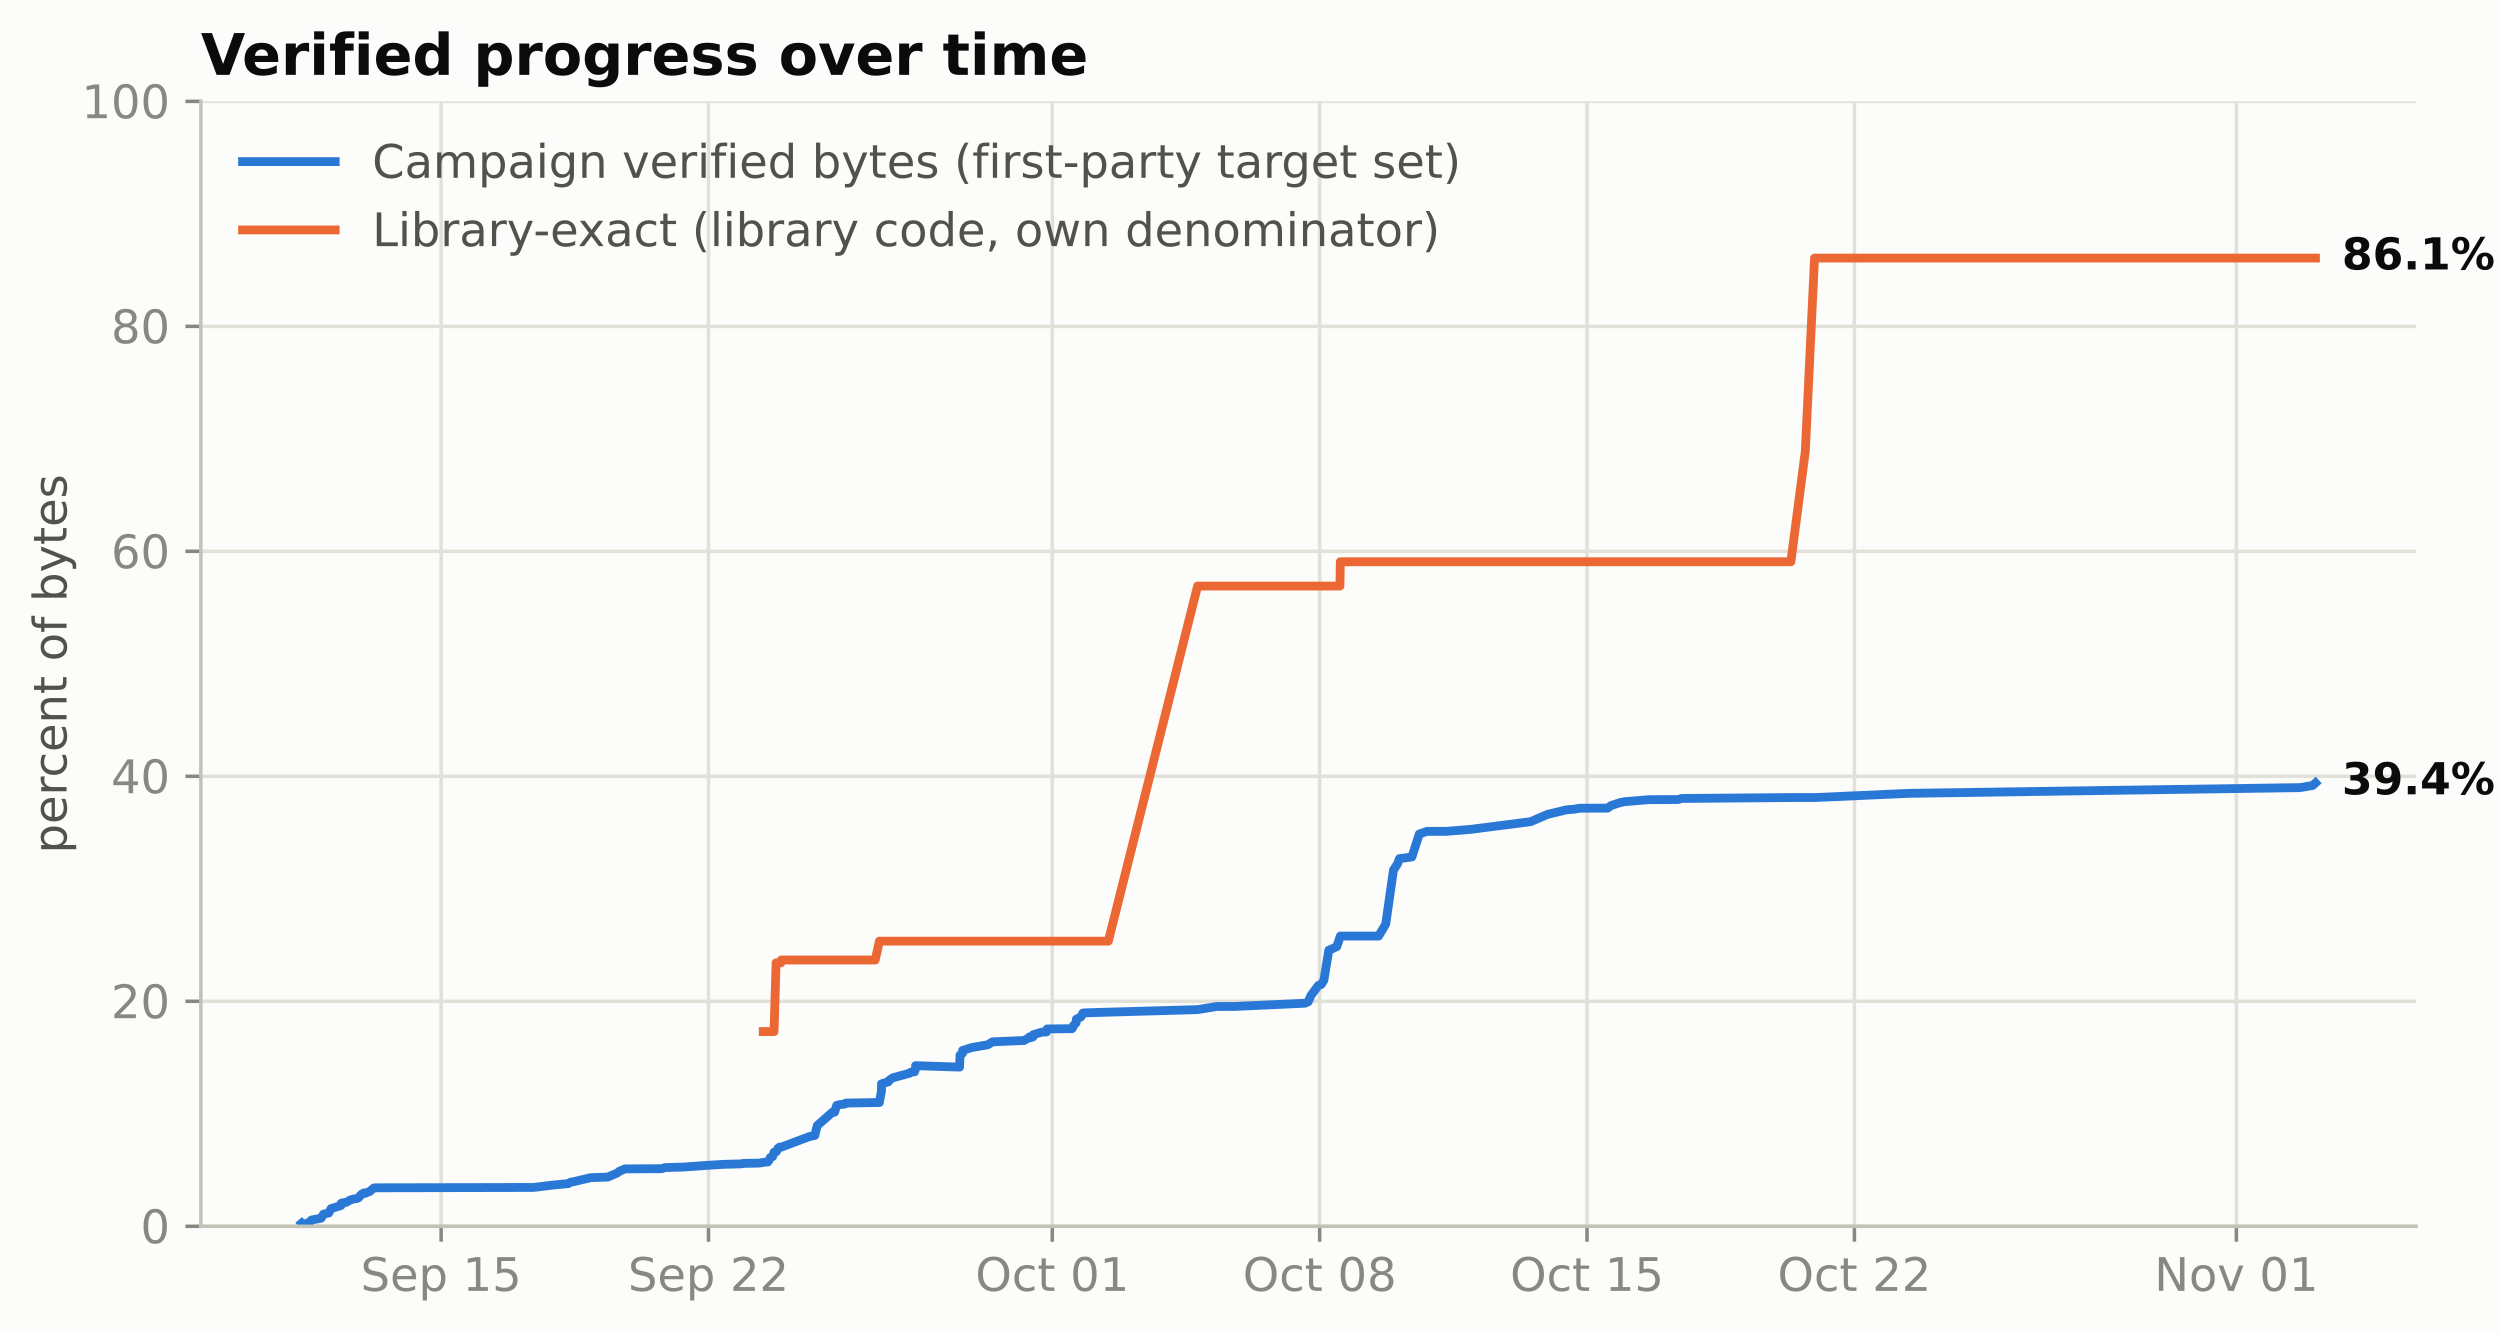
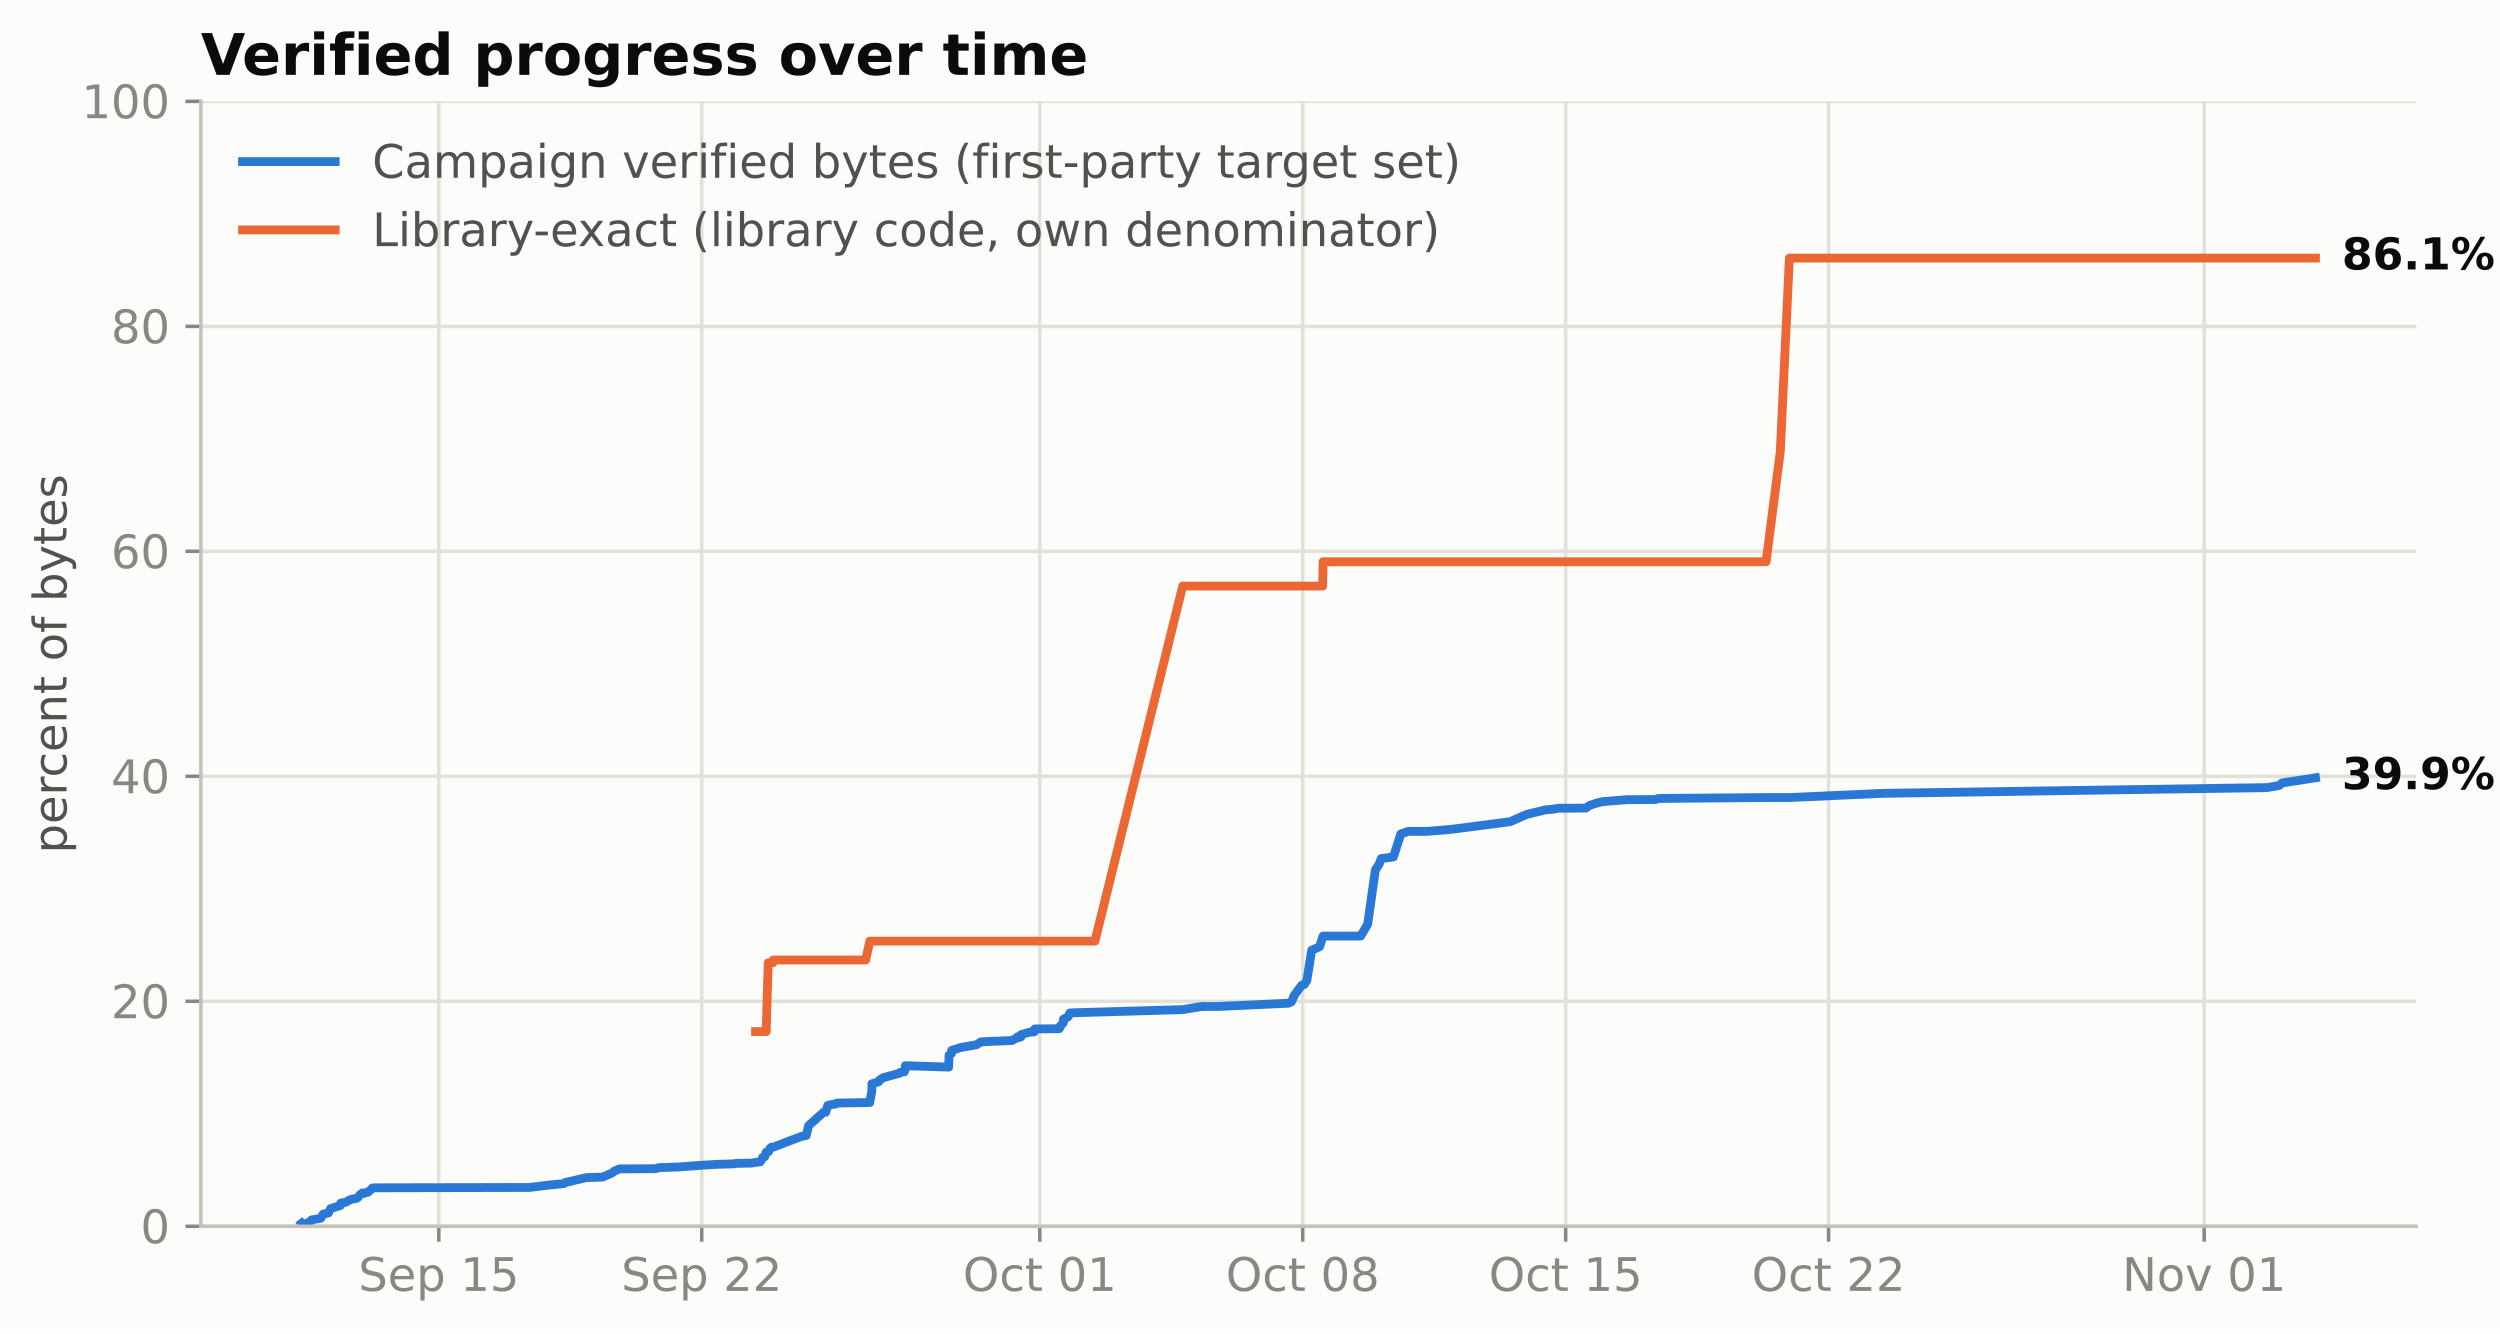
<svg xmlns="http://www.w3.org/2000/svg" xmlns:xlink="http://www.w3.org/1999/xlink" width="566.745pt" height="302.26pt" viewBox="0 0 566.745 302.26" version="1.1">
  <defs>
    <style type="text/css">*{stroke-linejoin: round; stroke-linecap: butt}</style>
  </defs>
  <g id="figure_1">
    <g id="patch_1">
      <path d="M 0 302.26  L 566.745 302.26  L 566.745 0  L 0 0  z " style="fill: #fcfcfb" />
    </g>
    <g id="axes_1">
      <g id="patch_2">
        <path d="M 45.536 278  L 547.736 278  L 547.736 22.976  L 45.536 22.976  z " style="fill: #fcfcfb" />
      </g>
      <g id="matplotlib.axis_1">
        <g id="xtick_1">
          <g id="line2d_1">
-             <path d="M 100.002 278  L 100.002 22.976  " clip-path="url(#pf7d3f120eb)" style="fill: none; stroke: #e1e0d9; stroke-width: 0.8; stroke-linecap: square" />
+             <path d="M 99.476 278  L 99.476 22.976  " clip-path="url(#pf7d3f120eb)" style="fill: none; stroke: #e1e0d9; stroke-width: 0.8; stroke-linecap: square" />
          </g>
          <g id="line2d_2">
            <defs>
              <path id="mc9588ca993" d="M 0 0  L 0 3.5  " style="stroke: #898781; stroke-width: 0.8" />
            </defs>
            <g>
-               <use xlink:href="#mc9588ca993" x="100.002" y="278" style="fill: #898781; stroke: #898781; stroke-width: 0.8" />
+               <use xlink:href="#mc9588ca993" x="99.476" y="278" style="fill: #898781; stroke: #898781; stroke-width: 0.8" />
            </g>
          </g>
          <g id="text_1">
-             <text style="font-size: 10.5px; font-family: 'Segoe UI', 'DejaVu Sans', 'Bitstream Vera Sans', 'Computer Modern Sans Serif', 'Lucida Grande', 'Verdana', 'Geneva', 'Lucid', 'Arial', 'Helvetica', 'Avant Garde', sans-serif; text-anchor: middle; fill: #898781" x="100.002" y="292.645" transform="rotate(-0 100.0018 292.6447)">Sep 15</text>
+             <text style="font-size: 10.5px; font-family: 'Segoe UI', 'DejaVu Sans', 'Bitstream Vera Sans', 'Computer Modern Sans Serif', 'Lucida Grande', 'Verdana', 'Geneva', 'Lucid', 'Arial', 'Helvetica', 'Avant Garde', sans-serif; text-anchor: middle; fill: #898781" x="99.476" y="292.645" transform="rotate(-0 99.4759 292.6447)">Sep 15</text>
          </g>
        </g>
        <g id="xtick_2">
          <g id="line2d_3">
-             <path d="M 160.615 278  L 160.615 22.976  " clip-path="url(#pf7d3f120eb)" style="fill: none; stroke: #e1e0d9; stroke-width: 0.8; stroke-linecap: square" />
+             <path d="M 159.082 278  L 159.082 22.976  " clip-path="url(#pf7d3f120eb)" style="fill: none; stroke: #e1e0d9; stroke-width: 0.8; stroke-linecap: square" />
          </g>
          <g id="line2d_4">
            <g>
-               <use xlink:href="#mc9588ca993" x="160.615" y="278" style="fill: #898781; stroke: #898781; stroke-width: 0.8" />
+               <use xlink:href="#mc9588ca993" x="159.082" y="278" style="fill: #898781; stroke: #898781; stroke-width: 0.8" />
            </g>
          </g>
          <g id="text_2">
-             <text style="font-size: 10.5px; font-family: 'Segoe UI', 'DejaVu Sans', 'Bitstream Vera Sans', 'Computer Modern Sans Serif', 'Lucida Grande', 'Verdana', 'Geneva', 'Lucid', 'Arial', 'Helvetica', 'Avant Garde', sans-serif; text-anchor: middle; fill: #898781" x="160.615" y="292.645" transform="rotate(-0 160.6154 292.6447)">Sep 22</text>
+             <text style="font-size: 10.5px; font-family: 'Segoe UI', 'DejaVu Sans', 'Bitstream Vera Sans', 'Computer Modern Sans Serif', 'Lucida Grande', 'Verdana', 'Geneva', 'Lucid', 'Arial', 'Helvetica', 'Avant Garde', sans-serif; text-anchor: middle; fill: #898781" x="159.082" y="292.645" transform="rotate(-0 159.082 292.6447)">Sep 22</text>
          </g>
        </g>
        <g id="xtick_3">
          <g id="line2d_5">
-             <path d="M 238.547 278  L 238.547 22.976  " clip-path="url(#pf7d3f120eb)" style="fill: none; stroke: #e1e0d9; stroke-width: 0.8; stroke-linecap: square" />
+             <path d="M 235.718 278  L 235.718 22.976  " clip-path="url(#pf7d3f120eb)" style="fill: none; stroke: #e1e0d9; stroke-width: 0.8; stroke-linecap: square" />
          </g>
          <g id="line2d_6">
            <g>
-               <use xlink:href="#mc9588ca993" x="238.547" y="278" style="fill: #898781; stroke: #898781; stroke-width: 0.8" />
+               <use xlink:href="#mc9588ca993" x="235.718" y="278" style="fill: #898781; stroke: #898781; stroke-width: 0.8" />
            </g>
          </g>
          <g id="text_3">
-             <text style="font-size: 10.5px; font-family: 'Segoe UI', 'DejaVu Sans', 'Bitstream Vera Sans', 'Computer Modern Sans Serif', 'Lucida Grande', 'Verdana', 'Geneva', 'Lucid', 'Arial', 'Helvetica', 'Avant Garde', sans-serif; text-anchor: middle; fill: #898781" x="238.547" y="292.645" transform="rotate(-0 238.5472 292.6447)">Oct 01</text>
+             <text style="font-size: 10.5px; font-family: 'Segoe UI', 'DejaVu Sans', 'Bitstream Vera Sans', 'Computer Modern Sans Serif', 'Lucida Grande', 'Verdana', 'Geneva', 'Lucid', 'Arial', 'Helvetica', 'Avant Garde', sans-serif; text-anchor: middle; fill: #898781" x="235.718" y="292.645" transform="rotate(-0 235.7184 292.6447)">Oct 01</text>
          </g>
        </g>
        <g id="xtick_4">
          <g id="line2d_7">
-             <path d="M 299.161 278  L 299.161 22.976  " clip-path="url(#pf7d3f120eb)" style="fill: none; stroke: #e1e0d9; stroke-width: 0.8; stroke-linecap: square" />
+             <path d="M 295.324 278  L 295.324 22.976  " clip-path="url(#pf7d3f120eb)" style="fill: none; stroke: #e1e0d9; stroke-width: 0.8; stroke-linecap: square" />
          </g>
          <g id="line2d_8">
            <g>
-               <use xlink:href="#mc9588ca993" x="299.161" y="278" style="fill: #898781; stroke: #898781; stroke-width: 0.8" />
+               <use xlink:href="#mc9588ca993" x="295.324" y="278" style="fill: #898781; stroke: #898781; stroke-width: 0.8" />
            </g>
          </g>
          <g id="text_4">
-             <text style="font-size: 10.5px; font-family: 'Segoe UI', 'DejaVu Sans', 'Bitstream Vera Sans', 'Computer Modern Sans Serif', 'Lucida Grande', 'Verdana', 'Geneva', 'Lucid', 'Arial', 'Helvetica', 'Avant Garde', sans-serif; text-anchor: middle; fill: #898781" x="299.161" y="292.645" transform="rotate(-0 299.1609 292.6447)">Oct 08</text>
+             <text style="font-size: 10.5px; font-family: 'Segoe UI', 'DejaVu Sans', 'Bitstream Vera Sans', 'Computer Modern Sans Serif', 'Lucida Grande', 'Verdana', 'Geneva', 'Lucid', 'Arial', 'Helvetica', 'Avant Garde', sans-serif; text-anchor: middle; fill: #898781" x="295.324" y="292.645" transform="rotate(-0 295.3244 292.6447)">Oct 08</text>
          </g>
        </g>
        <g id="xtick_5">
          <g id="line2d_9">
-             <path d="M 359.774 278  L 359.774 22.976  " clip-path="url(#pf7d3f120eb)" style="fill: none; stroke: #e1e0d9; stroke-width: 0.8; stroke-linecap: square" />
+             <path d="M 354.93 278  L 354.93 22.976  " clip-path="url(#pf7d3f120eb)" style="fill: none; stroke: #e1e0d9; stroke-width: 0.8; stroke-linecap: square" />
          </g>
          <g id="line2d_10">
            <g>
-               <use xlink:href="#mc9588ca993" x="359.774" y="278" style="fill: #898781; stroke: #898781; stroke-width: 0.8" />
+               <use xlink:href="#mc9588ca993" x="354.93" y="278" style="fill: #898781; stroke: #898781; stroke-width: 0.8" />
            </g>
          </g>
          <g id="text_5">
-             <text style="font-size: 10.5px; font-family: 'Segoe UI', 'DejaVu Sans', 'Bitstream Vera Sans', 'Computer Modern Sans Serif', 'Lucida Grande', 'Verdana', 'Geneva', 'Lucid', 'Arial', 'Helvetica', 'Avant Garde', sans-serif; text-anchor: middle; fill: #898781" x="359.774" y="292.645" transform="rotate(-0 359.7745 292.6447)">Oct 15</text>
+             <text style="font-size: 10.5px; font-family: 'Segoe UI', 'DejaVu Sans', 'Bitstream Vera Sans', 'Computer Modern Sans Serif', 'Lucida Grande', 'Verdana', 'Geneva', 'Lucid', 'Arial', 'Helvetica', 'Avant Garde', sans-serif; text-anchor: middle; fill: #898781" x="354.93" y="292.645" transform="rotate(-0 354.9305 292.6447)">Oct 15</text>
          </g>
        </g>
        <g id="xtick_6">
          <g id="line2d_11">
-             <path d="M 420.388 278  L 420.388 22.976  " clip-path="url(#pf7d3f120eb)" style="fill: none; stroke: #e1e0d9; stroke-width: 0.8; stroke-linecap: square" />
+             <path d="M 414.537 278  L 414.537 22.976  " clip-path="url(#pf7d3f120eb)" style="fill: none; stroke: #e1e0d9; stroke-width: 0.8; stroke-linecap: square" />
          </g>
          <g id="line2d_12">
            <g>
-               <use xlink:href="#mc9588ca993" x="420.388" y="278" style="fill: #898781; stroke: #898781; stroke-width: 0.8" />
+               <use xlink:href="#mc9588ca993" x="414.537" y="278" style="fill: #898781; stroke: #898781; stroke-width: 0.8" />
            </g>
          </g>
          <g id="text_6">
-             <text style="font-size: 10.5px; font-family: 'Segoe UI', 'DejaVu Sans', 'Bitstream Vera Sans', 'Computer Modern Sans Serif', 'Lucida Grande', 'Verdana', 'Geneva', 'Lucid', 'Arial', 'Helvetica', 'Avant Garde', sans-serif; text-anchor: middle; fill: #898781" x="420.388" y="292.645" transform="rotate(-0 420.3881 292.6447)">Oct 22</text>
+             <text style="font-size: 10.5px; font-family: 'Segoe UI', 'DejaVu Sans', 'Bitstream Vera Sans', 'Computer Modern Sans Serif', 'Lucida Grande', 'Verdana', 'Geneva', 'Lucid', 'Arial', 'Helvetica', 'Avant Garde', sans-serif; text-anchor: middle; fill: #898781" x="414.537" y="292.645" transform="rotate(-0 414.5366 292.6447)">Oct 22</text>
          </g>
        </g>
        <g id="xtick_7">
          <g id="line2d_13">
-             <path d="M 506.979 278  L 506.979 22.976  " clip-path="url(#pf7d3f120eb)" style="fill: none; stroke: #e1e0d9; stroke-width: 0.8; stroke-linecap: square" />
+             <path d="M 499.688 278  L 499.688 22.976  " clip-path="url(#pf7d3f120eb)" style="fill: none; stroke: #e1e0d9; stroke-width: 0.8; stroke-linecap: square" />
          </g>
          <g id="line2d_14">
            <g>
-               <use xlink:href="#mc9588ca993" x="506.979" y="278" style="fill: #898781; stroke: #898781; stroke-width: 0.8" />
+               <use xlink:href="#mc9588ca993" x="499.688" y="278" style="fill: #898781; stroke: #898781; stroke-width: 0.8" />
            </g>
          </g>
          <g id="text_7">
-             <text style="font-size: 10.5px; font-family: 'Segoe UI', 'DejaVu Sans', 'Bitstream Vera Sans', 'Computer Modern Sans Serif', 'Lucida Grande', 'Verdana', 'Geneva', 'Lucid', 'Arial', 'Helvetica', 'Avant Garde', sans-serif; text-anchor: middle; fill: #898781" x="506.979" y="292.645" transform="rotate(-0 506.979 292.6447)">Nov 01</text>
+             <text style="font-size: 10.5px; font-family: 'Segoe UI', 'DejaVu Sans', 'Bitstream Vera Sans', 'Computer Modern Sans Serif', 'Lucida Grande', 'Verdana', 'Geneva', 'Lucid', 'Arial', 'Helvetica', 'Avant Garde', sans-serif; text-anchor: middle; fill: #898781" x="499.688" y="292.645" transform="rotate(-0 499.6881 292.6447)">Nov 01</text>
          </g>
        </g>
      </g>
      <g id="matplotlib.axis_2">
        <g id="ytick_1">
          <g id="line2d_15">
            <path d="M 45.536 278  L 547.736 278  " clip-path="url(#pf7d3f120eb)" style="fill: none; stroke: #e1e0d9; stroke-width: 0.8; stroke-linecap: square" />
          </g>
          <g id="line2d_16">
            <defs>
              <path id="mee49852863" d="M 0 0  L -3.5 0  " style="stroke: #898781; stroke-width: 0.8" />
            </defs>
            <g>
              <use xlink:href="#mee49852863" x="45.536" y="278" style="fill: #898781; stroke: #898781; stroke-width: 0.8" />
            </g>
          </g>
          <g id="text_8">
            <text style="font-size: 10.5px; font-family: 'Segoe UI', 'DejaVu Sans', 'Bitstream Vera Sans', 'Computer Modern Sans Serif', 'Lucida Grande', 'Verdana', 'Geneva', 'Lucid', 'Arial', 'Helvetica', 'Avant Garde', sans-serif; text-anchor: end; fill: #898781" x="38.536" y="281.823" transform="rotate(-0 38.53609 281.8225)">0</text>
          </g>
        </g>
        <g id="ytick_2">
          <g id="line2d_17">
            <path d="M 45.536 226.996  L 547.736 226.996  " clip-path="url(#pf7d3f120eb)" style="fill: none; stroke: #e1e0d9; stroke-width: 0.8; stroke-linecap: square" />
          </g>
          <g id="line2d_18">
            <g>
              <use xlink:href="#mee49852863" x="45.536" y="226.996" style="fill: #898781; stroke: #898781; stroke-width: 0.8" />
            </g>
          </g>
          <g id="text_9">
            <text style="font-size: 10.5px; font-family: 'Segoe UI', 'DejaVu Sans', 'Bitstream Vera Sans', 'Computer Modern Sans Serif', 'Lucida Grande', 'Verdana', 'Geneva', 'Lucid', 'Arial', 'Helvetica', 'Avant Garde', sans-serif; text-anchor: end; fill: #898781" x="38.536" y="230.818" transform="rotate(-0 38.53609 230.8177)">20</text>
          </g>
        </g>
        <g id="ytick_3">
          <g id="line2d_19">
            <path d="M 45.536 175.991  L 547.736 175.991  " clip-path="url(#pf7d3f120eb)" style="fill: none; stroke: #e1e0d9; stroke-width: 0.8; stroke-linecap: square" />
          </g>
          <g id="line2d_20">
            <g>
              <use xlink:href="#mee49852863" x="45.536" y="175.991" style="fill: #898781; stroke: #898781; stroke-width: 0.8" />
            </g>
          </g>
          <g id="text_10">
            <text style="font-size: 10.5px; font-family: 'Segoe UI', 'DejaVu Sans', 'Bitstream Vera Sans', 'Computer Modern Sans Serif', 'Lucida Grande', 'Verdana', 'Geneva', 'Lucid', 'Arial', 'Helvetica', 'Avant Garde', sans-serif; text-anchor: end; fill: #898781" x="38.536" y="179.813" transform="rotate(-0 38.53609 179.813)">40</text>
          </g>
        </g>
        <g id="ytick_4">
          <g id="line2d_21">
            <path d="M 45.536 124.986  L 547.736 124.986  " clip-path="url(#pf7d3f120eb)" style="fill: none; stroke: #e1e0d9; stroke-width: 0.8; stroke-linecap: square" />
          </g>
          <g id="line2d_22">
            <g>
              <use xlink:href="#mee49852863" x="45.536" y="124.986" style="fill: #898781; stroke: #898781; stroke-width: 0.8" />
            </g>
          </g>
          <g id="text_11">
            <text style="font-size: 10.5px; font-family: 'Segoe UI', 'DejaVu Sans', 'Bitstream Vera Sans', 'Computer Modern Sans Serif', 'Lucida Grande', 'Verdana', 'Geneva', 'Lucid', 'Arial', 'Helvetica', 'Avant Garde', sans-serif; text-anchor: end; fill: #898781" x="38.536" y="128.808" transform="rotate(-0 38.53609 128.8082)">60</text>
          </g>
        </g>
        <g id="ytick_5">
          <g id="line2d_23">
            <path d="M 45.536 73.981  L 547.736 73.981  " clip-path="url(#pf7d3f120eb)" style="fill: none; stroke: #e1e0d9; stroke-width: 0.8; stroke-linecap: square" />
          </g>
          <g id="line2d_24">
            <g>
              <use xlink:href="#mee49852863" x="45.536" y="73.981" style="fill: #898781; stroke: #898781; stroke-width: 0.8" />
            </g>
          </g>
          <g id="text_12">
            <text style="font-size: 10.5px; font-family: 'Segoe UI', 'DejaVu Sans', 'Bitstream Vera Sans', 'Computer Modern Sans Serif', 'Lucida Grande', 'Verdana', 'Geneva', 'Lucid', 'Arial', 'Helvetica', 'Avant Garde', sans-serif; text-anchor: end; fill: #898781" x="38.536" y="77.803" transform="rotate(-0 38.53609 77.80335)">80</text>
          </g>
        </g>
        <g id="ytick_6">
          <g id="line2d_25">
            <path d="M 45.536 22.976  L 547.736 22.976  " clip-path="url(#pf7d3f120eb)" style="fill: none; stroke: #e1e0d9; stroke-width: 0.8; stroke-linecap: square" />
          </g>
          <g id="line2d_26">
            <g>
              <use xlink:href="#mee49852863" x="45.536" y="22.976" style="fill: #898781; stroke: #898781; stroke-width: 0.8" />
            </g>
          </g>
          <g id="text_13">
            <text style="font-size: 10.5px; font-family: 'Segoe UI', 'DejaVu Sans', 'Bitstream Vera Sans', 'Computer Modern Sans Serif', 'Lucida Grande', 'Verdana', 'Geneva', 'Lucid', 'Arial', 'Helvetica', 'Avant Garde', sans-serif; text-anchor: end; fill: #898781" x="38.536" y="26.799" transform="rotate(-0 38.53609 26.79855)">100</text>
          </g>
        </g>
        <g id="text_14">
          <text style="font-size: 10.5px; font-family: 'Segoe UI', 'DejaVu Sans', 'Bitstream Vera Sans', 'Computer Modern Sans Serif', 'Lucida Grande', 'Verdana', 'Geneva', 'Lucid', 'Arial', 'Helvetica', 'Avant Garde', sans-serif; text-anchor: middle; fill: #52514e" x="15.085" y="150.488" transform="rotate(-90 15.08484 150.4884)">percent of bytes</text>
        </g>
      </g>
      <g id="line2d_27">
-         <path d="M 68.363 277.312  L 68.671 277.682  L 68.75 277.615  L 70.293 276.993  L 70.632 276.565  L 72.789 276.172  L 73.344 275.236  L 74.524 274.989  L 75.049 273.997  L 77.307 273.28  L 77.363 272.775  L 77.489 272.701  L 78.525 272.561  L 79.396 272.038  L 80.18 271.806  L 80.921 271.706  L 81.326 271.487  L 81.539 271.199  L 81.958 270.73  L 82.381 270.526  L 82.432 270.436  L 82.761 270.551  L 83.028 270.403  L 83.885 270.074  L 84.262 269.704  L 84.646 269.429  L 84.713 269.319  L 85.089 269.271  L 120.936 269.192  L 125.399 268.649  L 128.844 268.317  L 129.234 268.037  L 130.69 267.741  L 131.44 267.547  L 133.472 267.09  L 133.874 266.971  L 137.786 266.841  L 139.845 265.956  L 140.149 265.752  L 140.453 265.486  L 141.165 265.216  L 141.577 265.009  L 141.704 264.984  L 149.994 264.938  L 150.799 264.686  L 154.883 264.573  L 158.673 264.306  L 160.134 264.193  L 164.129 263.951  L 167.91 263.849  L 168.595 263.734  L 172.039 263.678  L 173.021 263.518  L 174.087 263.395  L 174.386 262.967  L 174.617 262.416  L 175.154 262.197  L 175.473 261.199  L 175.939 261.133  L 176.252 260.682  L 176.337 260.337  L 176.725 260.057  L 177.114 260.057  L 183.451 257.667  L 184.71 257.412  L 185.275 255.153  L 188.756 252.098  L 189.197 252.144  L 189.668 250.59  L 190.312 250.422  L 191.51 250.295  L 191.725 250.063  L 199.363 249.935  L 199.375 249.693  L 199.82 247.418  L 199.843 245.699  L 201.373 245.25  L 201.45 245  L 202.378 244.337  L 206.243 243.287  L 206.42 243.077  L 207.342 242.973  L 207.534 242.371  L 207.56 241.586  L 217.537 241.912  L 217.631 239.206  L 218.197 238.796  L 218.218 238.14  L 220.242 237.487  L 223.928 236.845  L 225.001 236.184  L 232.157 235.876  L 233.353 235.218  L 233.378 235.062  L 233.543 235.274  L 234.183 235.062  L 234.256 234.547  L 236.245 233.971  L 237.23 233.94  L 237.347 233.318  L 237.38 233.262  L 243.014 233.2  L 243.248 232.869  L 243.298 232.55  L 243.969 231.854  L 244.019 231.043  L 245.052 230.528  L 245.493 229.65  L 246.339 229.594  L 271.494 228.878  L 275.809 228.174  L 279.946 228.159  L 295.855 227.427  L 296.569 227.098  L 297.208 225.641  L 298.896 223.379  L 299.532 223.173  L 300.118 222.224  L 301.23 215.42  L 303.051 214.601  L 303.849 212.204  L 312.529 212.204  L 314.139 209.498  L 315.896 197.245  L 316.779 195.88  L 317.26 194.646  L 320.073 194.271  L 321.756 189.071  L 323.483 188.469  L 327.831 188.469  L 333.453 188.008  L 346.971 186.273  L 350.805 184.623  L 355.059 183.598  L 356.903 183.44  L 358.065 183.226  L 364.433 183.198  L 365.264 182.601  L 367.22 181.966  L 368.327 181.734  L 373.767 181.288  L 380.443 181.249  L 381.212 181.01  L 405.983 180.803  L 411.353 180.803  L 432.806 179.849  L 521.439 178.549  L 524.277 178.064  L 524.909 177.493  L 524.909 177.493  " clip-path="url(#pf7d3f120eb)" style="fill: none; stroke: #2a78d6; stroke-width: 2; stroke-linecap: square" />
+         <path d="M 68.363 277.312  L 68.666 277.682  L 68.743 277.615  L 70.261 276.993  L 70.594 276.565  L 72.716 276.172  L 73.262 275.236  L 74.422 274.989  L 74.938 273.997  L 77.158 273.28  L 77.214 272.775  L 77.337 272.701  L 78.357 272.561  L 79.213 272.038  L 79.983 271.806  L 80.713 271.706  L 81.11 271.487  L 81.32 271.199  L 81.732 270.73  L 82.148 270.526  L 82.198 270.436  L 82.521 270.551  L 82.903 270.35  L 83.382 270.299  L 83.94 269.799  L 84.185 269.608  L 84.349 269.49  L 84.441 269.319  L 84.811 269.271  L 120.063 269.192  L 124.451 268.649  L 127.838 268.317  L 128.222 268.037  L 129.654 267.741  L 130.391 267.547  L 132.39 267.09  L 132.785 266.971  L 136.632 266.841  L 138.656 265.956  L 138.956 265.752  L 139.255 265.486  L 139.955 265.216  L 140.36 265.009  L 140.485 264.984  L 148.637 264.938  L 149.429 264.686  L 153.445 264.573  L 157.172 264.306  L 158.609 264.193  L 162.537 263.951  L 166.255 263.849  L 166.929 263.734  L 170.316 263.678  L 171.281 263.518  L 172.33 263.395  L 172.623 262.967  L 172.851 262.416  L 173.379 262.197  L 173.693 261.199  L 174.151 261.133  L 174.458 260.682  L 174.542 260.337  L 174.923 260.057  L 175.306 260.057  L 181.538 257.667  L 182.776 257.412  L 183.332 255.153  L 186.754 252.098  L 187.188 252.144  L 187.652 250.59  L 188.285 250.422  L 189.463 250.295  L 189.675 250.063  L 197.185 249.935  L 197.197 249.693  L 197.635 247.418  L 197.657 245.699  L 199.163 245.25  L 199.238 245  L 200.151 244.337  L 203.951 243.287  L 204.125 243.077  L 205.031 242.973  L 205.22 242.371  L 205.246 241.586  L 215.057 241.912  L 215.15 239.206  L 215.706 238.796  L 215.727 238.14  L 217.717 237.487  L 221.342 236.845  L 222.397 236.184  L 229.434 235.876  L 230.61 235.218  L 230.635 235.062  L 230.798 235.274  L 231.427 235.062  L 231.498 234.547  L 233.455 233.971  L 234.423 233.94  L 234.538 233.318  L 234.57 233.262  L 240.111 233.2  L 240.341 232.869  L 240.39 232.55  L 241.05 231.854  L 241.099 231.043  L 242.115 230.528  L 242.549 229.65  L 243.38 229.594  L 268.118 228.878  L 272.361 228.174  L 276.429 228.159  L 292.073 227.427  L 292.775 227.098  L 293.404 225.641  L 295.064 223.379  L 295.689 223.173  L 296.265 222.224  L 297.359 215.42  L 299.149 214.601  L 299.935 212.204  L 308.47 212.204  L 310.054 209.498  L 311.781 197.245  L 312.649 195.88  L 313.123 194.646  L 315.889 194.271  L 317.544 189.071  L 319.242 188.469  L 323.518 188.469  L 329.047 188.008  L 342.34 186.273  L 346.11 184.623  L 350.293 183.598  L 352.107 183.44  L 353.25 183.226  L 359.511 183.198  L 360.329 182.601  L 362.253 181.966  L 363.341 181.734  L 368.691 181.288  L 375.256 181.249  L 376.012 181.01  L 400.371 180.803  L 405.652 180.803  L 426.748 179.849  L 513.907 178.549  L 516.699 178.064  L 517.32 177.493  L 524.909 176.322  L 524.909 176.322  " clip-path="url(#pf7d3f120eb)" style="fill: none; stroke: #2a78d6; stroke-width: 2; stroke-linecap: square" />
      </g>
      <g id="line2d_28">
-         <path d="M 173.021 233.856  L 174.087 233.856  L 174.386 233.856  L 174.617 233.856  L 175.154 233.856  L 175.473 233.856  L 175.939 218.271  L 176.252 218.271  L 176.337 218.271  L 176.725 218.271  L 177.01 218.271  L 177.114 217.629  L 182.891 217.629  L 183.135 217.629  L 183.451 217.629  L 184.71 217.629  L 185.275 217.629  L 188.756 217.629  L 189.197 217.629  L 189.668 217.629  L 190.312 217.629  L 191.51 217.629  L 191.725 217.629  L 198.402 217.629  L 199.363 213.349  L 199.375 213.349  L 199.82 213.349  L 199.843 213.349  L 201.373 213.349  L 201.45 213.349  L 201.793 213.349  L 202.378 213.349  L 206.243 213.349  L 206.42 213.349  L 207.342 213.349  L 207.534 213.349  L 207.56 213.349  L 217.537 213.349  L 217.584 213.349  L 217.592 213.349  L 217.631 213.349  L 218.197 213.349  L 218.208 213.349  L 218.218 213.349  L 220.242 213.349  L 223.919 213.349  L 223.928 213.349  L 224.799 213.349  L 225.001 213.349  L 232.157 213.349  L 233.353 213.349  L 233.378 213.349  L 233.543 213.349  L 234.183 213.349  L 234.256 213.349  L 235.268 213.349  L 235.754 213.349  L 236.176 213.349  L 236.245 213.349  L 237.213 213.349  L 237.23 213.349  L 237.24 213.349  L 237.347 213.349  L 237.38 213.349  L 243.014 213.349  L 243.248 213.349  L 243.258 213.349  L 243.298 213.349  L 243.969 213.349  L 244.001 213.349  L 244.019 213.349  L 245.052 213.349  L 245.493 213.349  L 246.339 213.349  L 251.261 213.349  L 271.494 132.856  L 275.809 132.856  L 279.946 132.856  L 295.855 132.856  L 296.569 132.856  L 297.208 132.856  L 298.896 132.856  L 299.532 132.856  L 300.118 132.856  L 300.679 132.856  L 301.23 132.856  L 302.996 132.856  L 303.014 132.856  L 303.027 132.856  L 303.051 132.856  L 303.753 132.856  L 303.798 130.79  L 303.849 127.35  L 312.529 127.35  L 314.139 127.35  L 315.896 127.35  L 316.779 127.35  L 317.26 127.35  L 320.073 127.35  L 321.756 127.35  L 323.483 127.35  L 327.831 127.35  L 333.453 127.35  L 346.971 127.35  L 350.805 127.35  L 355.059 127.35  L 356.903 127.35  L 358.065 127.35  L 358.997 127.35  L 363.355 127.35  L 364.433 127.35  L 365.264 127.35  L 367.22 127.35  L 368.327 127.35  L 373.767 127.35  L 380.443 127.35  L 381.212 127.35  L 398.498 127.35  L 405.983 127.35  L 409.257 102.35  L 411.353 58.504  L 432.806 58.504  L 521.439 58.504  L 524.277 58.504  L 524.909 58.504  " clip-path="url(#pf7d3f120eb)" style="fill: none; stroke: #eb6834; stroke-width: 2; stroke-linecap: square" />
+         <path d="M 171.281 233.856  L 172.33 233.856  L 172.623 233.856  L 172.851 233.856  L 173.379 233.856  L 173.693 233.856  L 174.151 218.271  L 174.458 218.271  L 174.542 218.271  L 174.923 218.271  L 175.204 218.271  L 175.306 217.629  L 180.987 217.629  L 181.227 217.629  L 181.538 217.629  L 182.776 217.629  L 183.332 217.629  L 186.754 217.629  L 187.188 217.629  L 187.652 217.629  L 188.285 217.629  L 189.463 217.629  L 189.675 217.629  L 196.24 217.629  L 197.185 213.349  L 197.197 213.349  L 197.635 213.349  L 197.657 213.349  L 199.163 213.349  L 199.238 213.349  L 199.575 213.349  L 200.151 213.349  L 203.951 213.349  L 204.125 213.349  L 205.031 213.349  L 205.22 213.349  L 205.246 213.349  L 215.057 213.349  L 215.104 213.349  L 215.112 213.349  L 215.15 213.349  L 215.706 213.349  L 215.718 213.349  L 215.727 213.349  L 217.717 213.349  L 221.333 213.349  L 221.342 213.349  L 222.199 213.349  L 222.397 213.349  L 229.434 213.349  L 230.61 213.349  L 230.635 213.349  L 230.798 213.349  L 231.427 213.349  L 231.498 213.349  L 232.494 213.349  L 232.972 213.349  L 233.387 213.349  L 233.455 213.349  L 234.407 213.349  L 234.423 213.349  L 234.433 213.349  L 234.538 213.349  L 234.57 213.349  L 240.111 213.349  L 240.341 213.349  L 240.351 213.349  L 240.39 213.349  L 241.05 213.349  L 241.082 213.349  L 241.099 213.349  L 242.115 213.349  L 242.549 213.349  L 243.38 213.349  L 248.221 213.349  L 268.118 132.856  L 272.361 132.856  L 276.429 132.856  L 292.073 132.856  L 292.775 132.856  L 293.404 132.856  L 295.064 132.856  L 295.689 132.856  L 296.265 132.856  L 296.817 132.856  L 297.359 132.856  L 299.096 132.856  L 299.114 132.856  L 299.127 132.856  L 299.149 132.856  L 299.84 132.856  L 299.884 130.79  L 299.935 127.35  L 308.47 127.35  L 310.054 127.35  L 311.781 127.35  L 312.649 127.35  L 313.123 127.35  L 315.889 127.35  L 317.544 127.35  L 319.242 127.35  L 323.518 127.35  L 329.047 127.35  L 342.34 127.35  L 346.11 127.35  L 350.293 127.35  L 352.107 127.35  L 353.25 127.35  L 354.166 127.35  L 358.452 127.35  L 359.511 127.35  L 360.329 127.35  L 362.253 127.35  L 363.341 127.35  L 368.691 127.35  L 375.256 127.35  L 376.012 127.35  L 393.011 127.35  L 400.371 127.35  L 403.59 102.35  L 405.652 58.504  L 426.748 58.504  L 513.907 58.504  L 516.699 58.504  L 517.32 58.504  L 524.909 58.504  " clip-path="url(#pf7d3f120eb)" style="fill: none; stroke: #eb6834; stroke-width: 2; stroke-linecap: square" />
      </g>
      <g id="patch_3">
        <path d="M 45.536 278  L 45.536 22.976  " style="fill: none; stroke: #c3c2b7; stroke-width: 0.8; stroke-linejoin: miter; stroke-linecap: square" />
      </g>
      <g id="patch_4">
        <path d="M 45.536 278  L 547.736 278  " style="fill: none; stroke: #c3c2b7; stroke-width: 0.8; stroke-linejoin: miter; stroke-linecap: square" />
      </g>
      <g id="text_15">
-         <text style="font-weight: 700; font-size: 10px; font-family: 'Segoe UI', 'DejaVu Sans', 'Bitstream Vera Sans', 'Computer Modern Sans Serif', 'Lucida Grande', 'Verdana', 'Geneva', 'Lucid', 'Arial', 'Helvetica', 'Avant Garde', sans-serif; text-anchor: start; fill: #0b0b0b" x="530.909" y="180.081" transform="rotate(-0 530.9088 180.0808)">39.4%</text>
+         <text style="font-weight: 700; font-size: 10px; font-family: 'Segoe UI', 'DejaVu Sans', 'Bitstream Vera Sans', 'Computer Modern Sans Serif', 'Lucida Grande', 'Verdana', 'Geneva', 'Lucid', 'Arial', 'Helvetica', 'Avant Garde', sans-serif; text-anchor: start; fill: #0b0b0b" x="530.909" y="178.91" transform="rotate(-0 530.9088 178.9102)">39.9%</text>
      </g>
      <g id="text_16">
        <text style="font-weight: 700; font-size: 10px; font-family: 'Segoe UI', 'DejaVu Sans', 'Bitstream Vera Sans', 'Computer Modern Sans Serif', 'Lucida Grande', 'Verdana', 'Geneva', 'Lucid', 'Arial', 'Helvetica', 'Avant Garde', sans-serif; text-anchor: start; fill: #0b0b0b" x="530.909" y="61.092" transform="rotate(-0 530.9088 61.09169)">86.1%</text>
      </g>
      <g id="text_17">
        <text style="font-weight: 700; font-size: 13px; font-family: 'Segoe UI', 'DejaVu Sans', 'Bitstream Vera Sans', 'Computer Modern Sans Serif', 'Lucida Grande', 'Verdana', 'Geneva', 'Lucid', 'Arial', 'Helvetica', 'Avant Garde', sans-serif; text-anchor: start; fill: #0b0b0b" x="45.536" y="16.976" transform="rotate(-0 45.53609 16.97641)">Verified progress over time</text>
      </g>
      <g id="legend_1">
        <g id="line2d_29">
          <path d="M 54.986 36.636  L 65.486 36.636  L 75.986 36.636  " style="fill: none; stroke: #2a78d6; stroke-width: 2; stroke-linecap: square" />
        </g>
        <g id="text_18">
          <text style="font-size: 10.5px; font-family: 'Segoe UI', 'DejaVu Sans', 'Bitstream Vera Sans', 'Computer Modern Sans Serif', 'Lucida Grande', 'Verdana', 'Geneva', 'Lucid', 'Arial', 'Helvetica', 'Avant Garde', sans-serif; text-anchor: start; fill: #52514e" x="84.386" y="40.311" transform="rotate(-0 84.38609 40.31125)">Campaign verified bytes (first-party target set)</text>
        </g>
        <g id="line2d_30">
          <path d="M 54.986 52.13  L 65.486 52.13  L 75.986 52.13  " style="fill: none; stroke: #eb6834; stroke-width: 2; stroke-linecap: square" />
        </g>
        <g id="text_19">
          <text style="font-size: 10.5px; font-family: 'Segoe UI', 'DejaVu Sans', 'Bitstream Vera Sans', 'Computer Modern Sans Serif', 'Lucida Grande', 'Verdana', 'Geneva', 'Lucid', 'Arial', 'Helvetica', 'Avant Garde', sans-serif; text-anchor: start; fill: #52514e" x="84.386" y="55.805" transform="rotate(-0 84.38609 55.80531)">Library-exact (library code, own denominator)</text>
        </g>
      </g>
    </g>
  </g>
  <defs>
    <clipPath id="pf7d3f120eb">
      <rect x="45.536" y="22.976" width="502.2" height="255.024" />
    </clipPath>
  </defs>
</svg>
